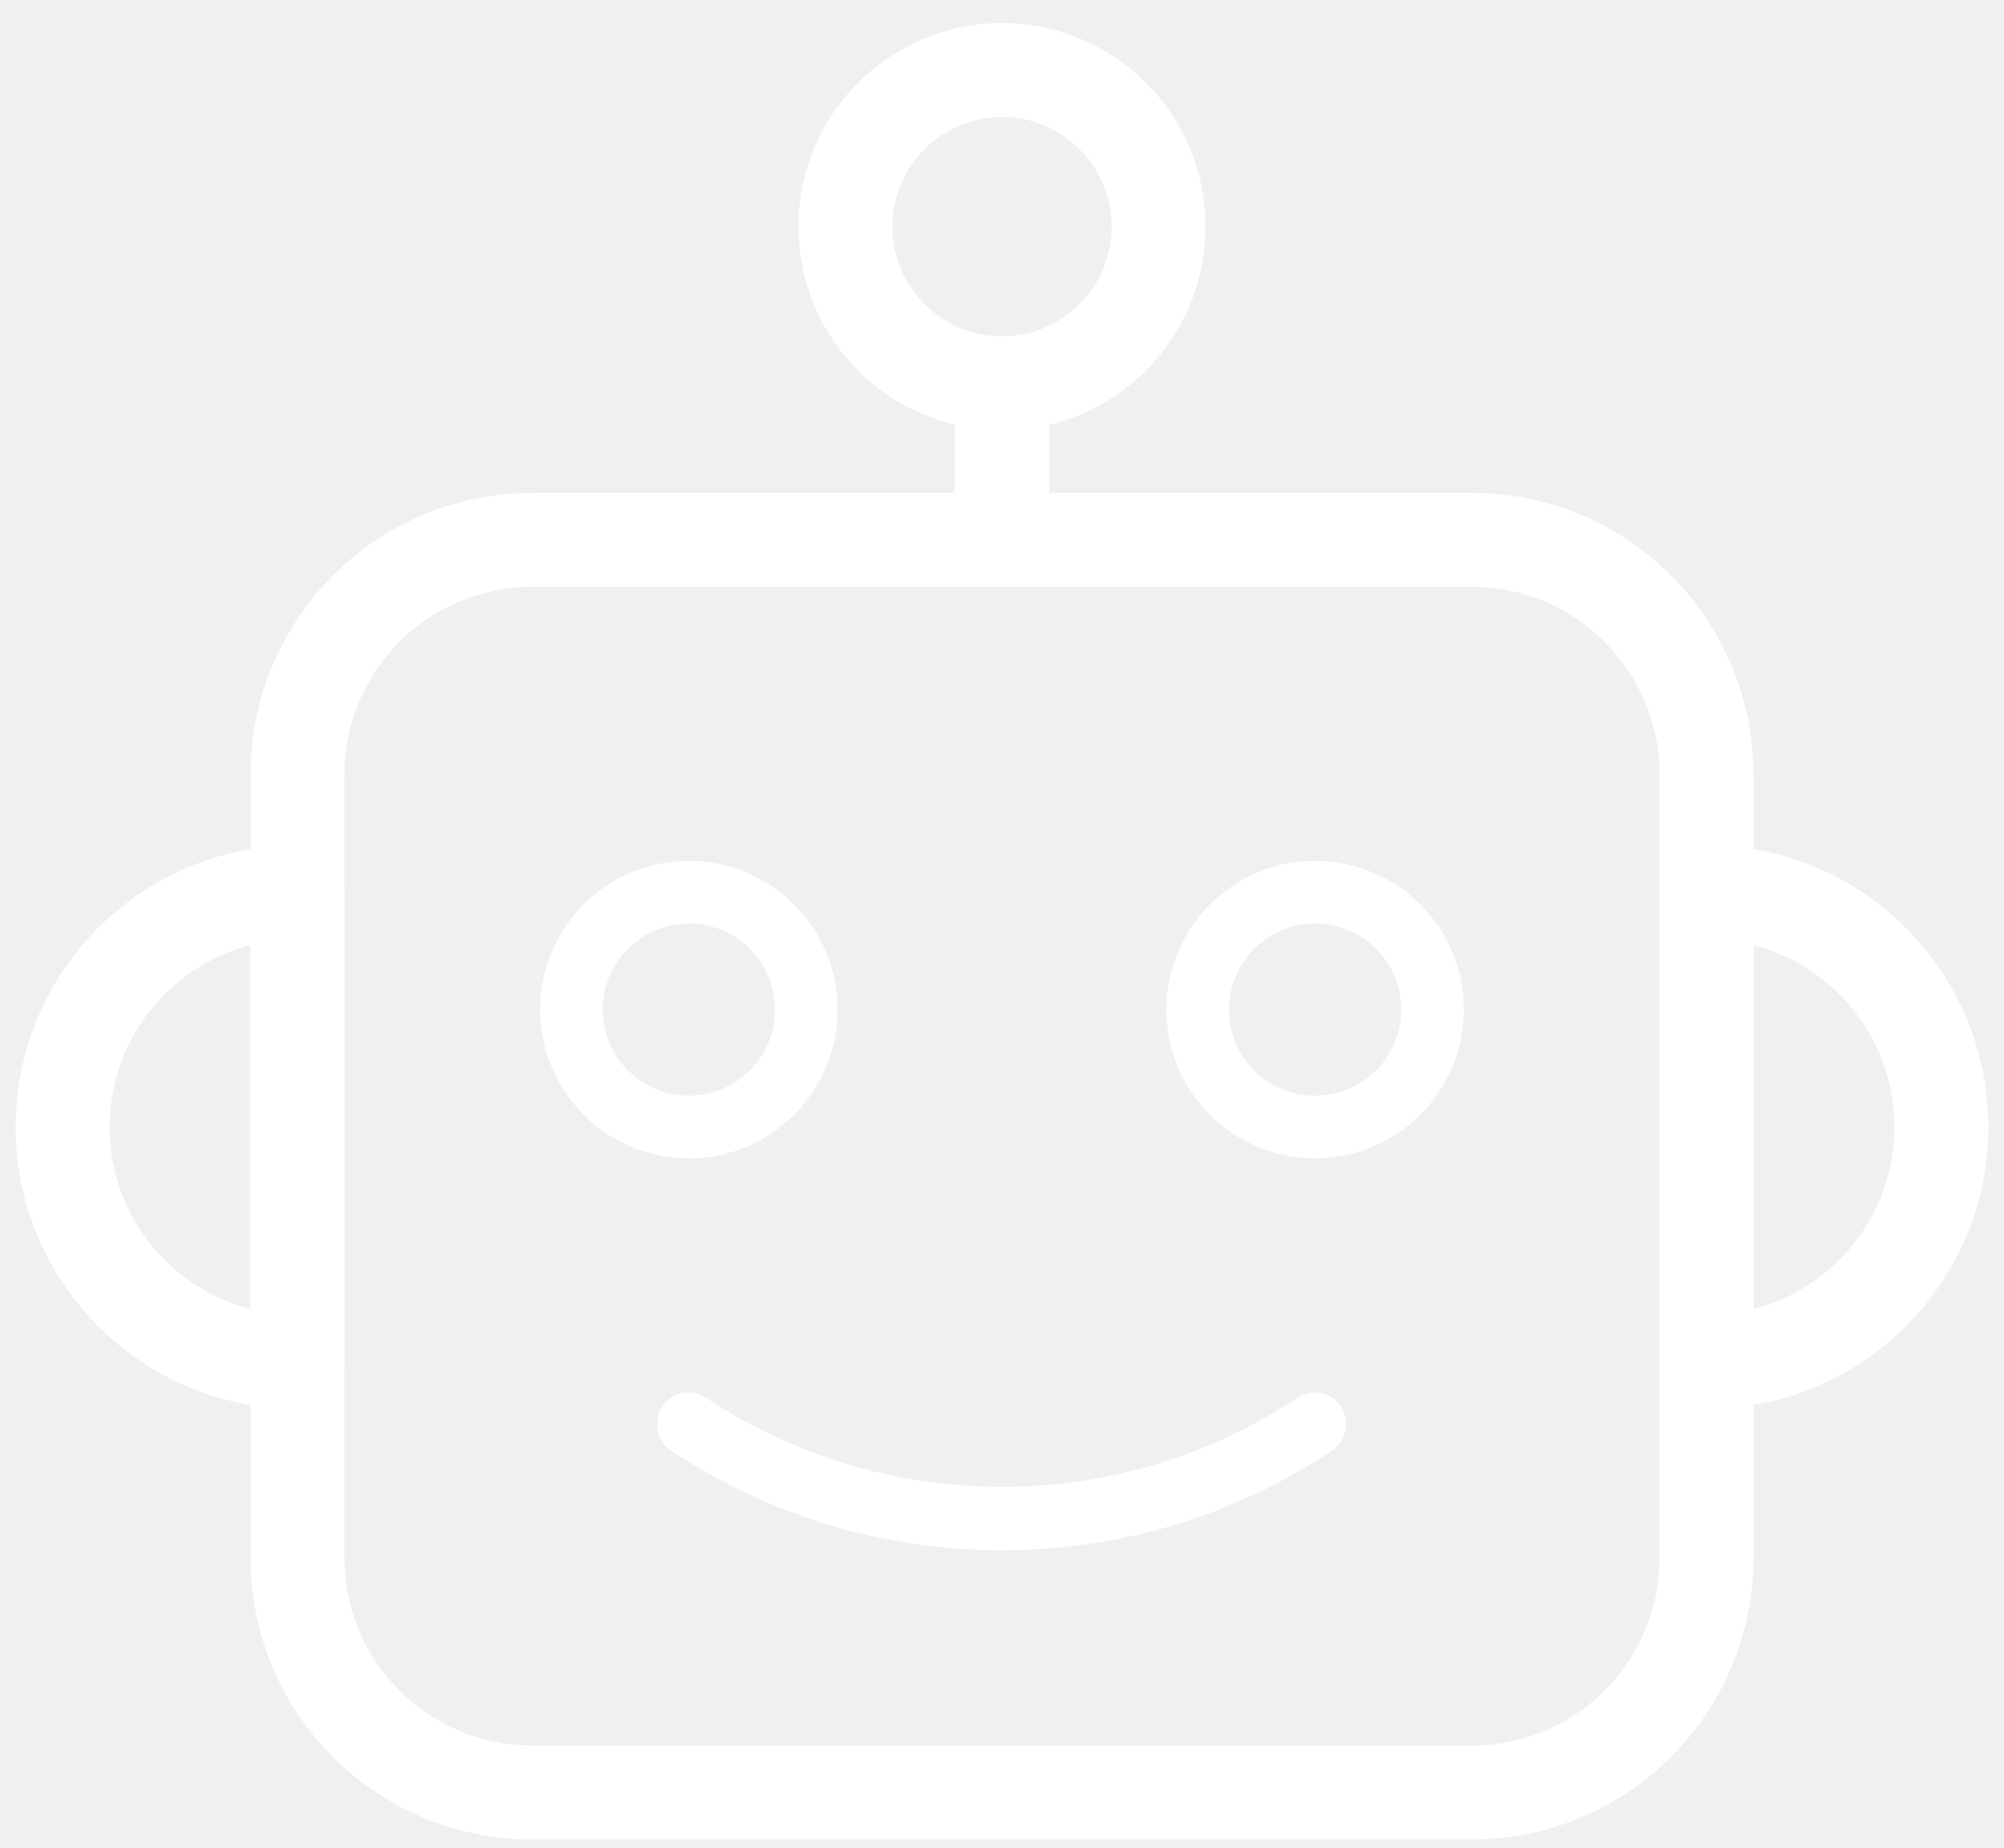
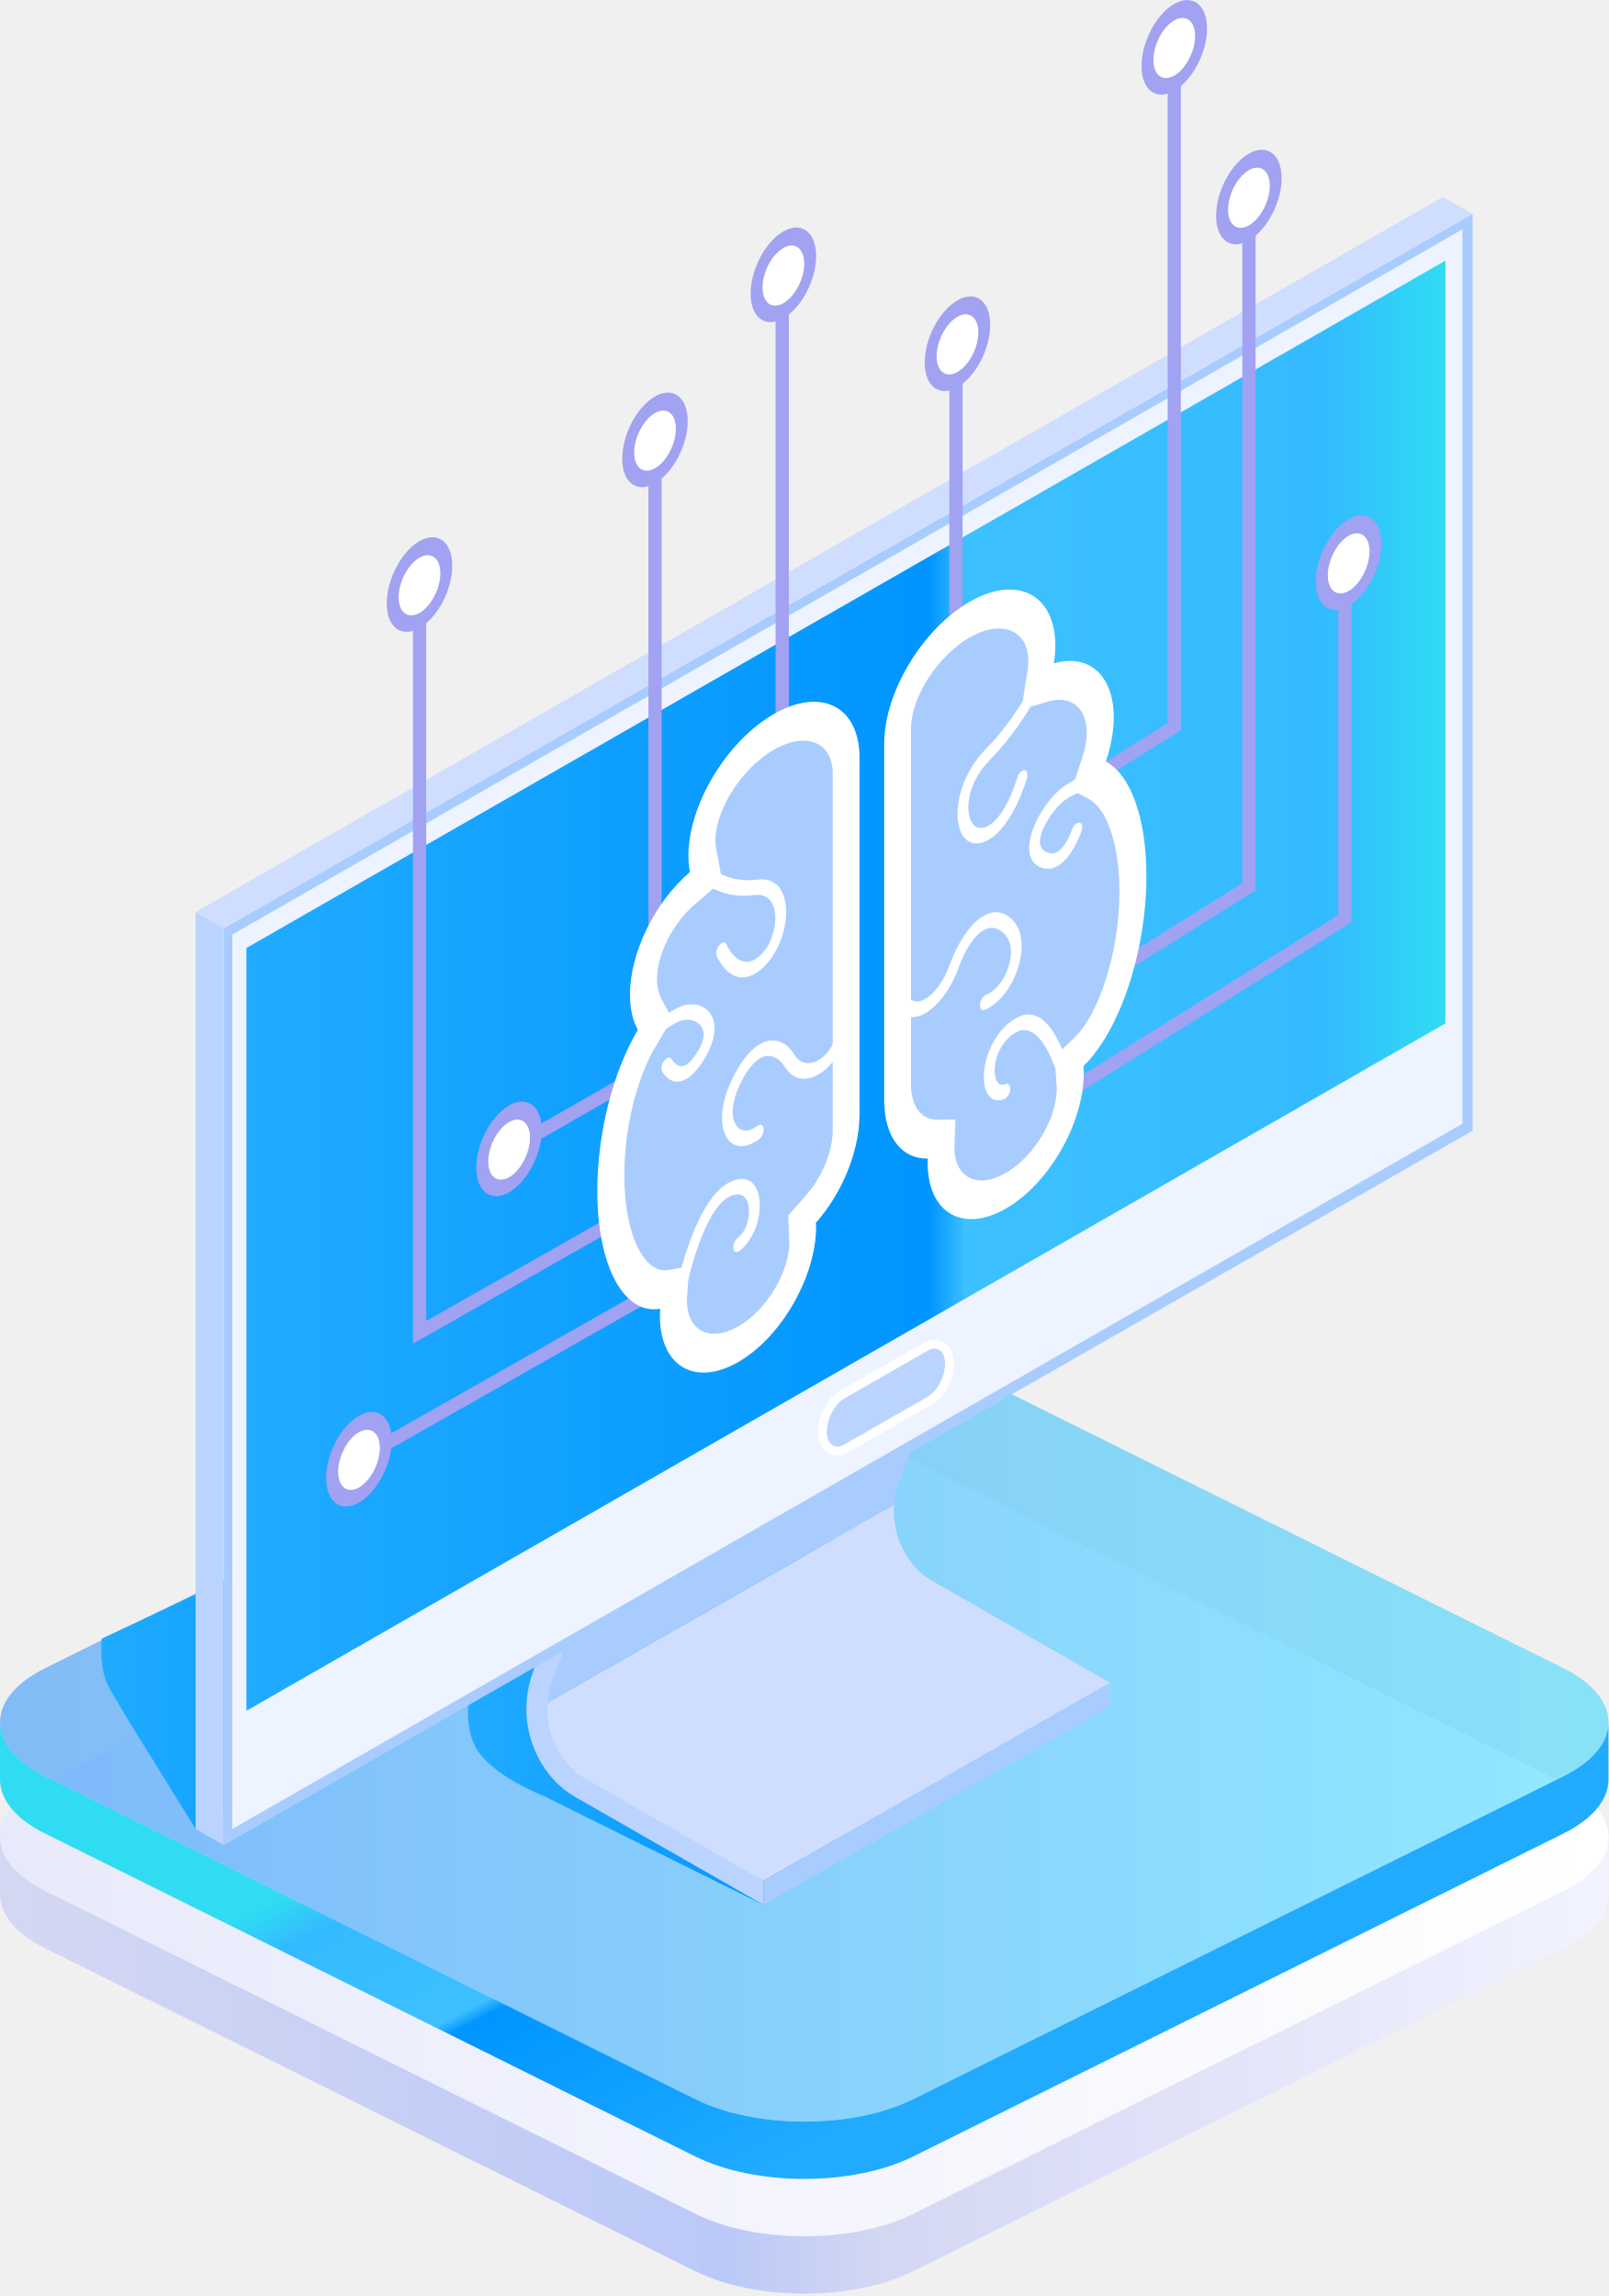
- <svg xmlns="http://www.w3.org/2000/svg" width="64" height="59" viewBox="0 0 64 59" fill="none">
-   <path d="M47 17.238H17C12.858 17.238 9.5 20.595 9.5 24.738V49.737C9.5 53.88 12.858 57.237 17 57.237H47C51.142 57.237 54.5 53.88 54.5 49.737V24.738C54.5 20.595 51.142 17.238 47 17.238Z" stroke="white" stroke-width="3" stroke-linecap="round" stroke-linejoin="round" />
-   <path d="M32.013 12.238H31.988V17.238H32.013V12.238Z" stroke="white" stroke-width="3" stroke-linecap="round" stroke-linejoin="round" />
-   <path d="M22 35.987C24.071 35.987 25.75 34.309 25.75 32.237C25.75 30.166 24.071 28.488 22 28.488C19.929 28.488 18.25 30.166 18.25 32.237C18.25 34.309 19.929 35.987 22 35.987Z" stroke="white" stroke-width="2" stroke-linecap="round" stroke-linejoin="round" />
-   <path d="M42 35.987C44.071 35.987 45.75 34.309 45.75 32.237C45.75 30.166 44.071 28.488 42 28.488C39.929 28.488 38.25 30.166 38.25 32.237C38.25 34.309 39.929 35.987 42 35.987Z" stroke="white" stroke-width="2" stroke-linecap="round" stroke-linejoin="round" />
-   <path d="M32 12.238C34.761 12.238 37 9.999 37 7.237C37 4.476 34.761 2.237 32 2.237C29.239 2.237 27 4.476 27 7.237C27 9.999 29.239 12.238 32 12.238Z" stroke="white" stroke-width="3" stroke-linecap="round" stroke-linejoin="round" />
-   <path d="M54.5 28.488C58.638 28.488 62 31.85 62 35.987C62 40.125 58.638 43.487 54.5 43.487V28.488Z" stroke="white" stroke-width="3" stroke-linecap="round" stroke-linejoin="round" />
-   <path d="M9.5 28.488C5.362 28.488 2 31.85 2 35.987C2 40.125 5.362 43.487 9.5 43.487V28.488Z" stroke="white" stroke-width="3" stroke-linecap="round" stroke-linejoin="round" />
-   <path d="M32 48.5C28.425 48.5 24.962 47.462 21.988 45.487V45.462C24.975 47.438 28.425 48.475 32 48.475C35.575 48.475 39.025 47.438 41.987 45.462V45.487C39.025 47.462 35.575 48.5 32 48.5Z" stroke="white" stroke-width="2" stroke-linecap="round" stroke-linejoin="round" />
+ <svg xmlns="http://www.w3.org/2000/svg" width="124" height="177" viewBox="0 0 124 177" fill="none">
+   <path d="M124 141.607C124 140.101 122.843 138.594 120.522 137.439L70.389 112.543C65.754 110.244 58.24 110.244 53.611 112.543L3.478 137.439C1.157 138.594 0 140.101 0 141.607V146.026C0 147.532 1.157 149.045 3.478 150.194L53.611 175.09C58.246 177.389 65.76 177.389 70.389 175.09L120.522 150.194C122.837 149.045 124 147.532 124 146.026V141.607Z" fill="url(#paint0_linear_2101_489)" />
+   <path d="M120.528 145.776L70.395 170.672C65.76 172.97 58.246 172.97 53.617 170.672L3.478 145.776C-1.157 143.477 -1.157 139.744 3.478 137.445L53.611 112.549C58.246 110.25 65.76 110.25 70.389 112.549L120.522 137.445C125.157 139.744 125.157 143.477 120.522 145.776H120.528Z" fill="url(#paint1_linear_2101_489)" />
+   <path d="M120.528 136.933L70.395 161.829C65.76 164.128 58.246 164.128 53.617 161.829L3.478 136.933C1.157 135.784 0 134.271 0 132.765V137.183C0 138.69 1.157 140.202 3.478 141.351L53.611 166.248C58.246 168.546 65.76 168.546 70.389 166.248L120.522 141.351C122.837 140.202 124 138.69 124 137.183V132.765C124 134.271 122.843 135.784 120.522 136.933H120.528Z" fill="url(#paint2_linear_2101_489)" />
+   <path opacity="0.5" d="M120.528 136.933L70.395 161.829C65.76 164.128 58.246 164.128 53.617 161.829L3.478 136.933C-1.157 134.634 -1.157 130.901 3.478 128.602L53.611 103.706C58.246 101.408 65.76 101.408 70.389 103.706L120.522 128.602C125.158 130.901 125.158 134.634 120.522 136.933H120.528Z" fill="url(#paint3_linear_2101_489)" />
+   <path d="M63.649 115.222L36.106 130.943C35.998 132.348 36.118 133.735 36.706 134.76C37.941 136.927 41.899 138.445 41.899 138.445L58.852 146.847L78.659 129.871L80.278 130.8V128.942L66.54 121.07C64.77 120.058 63.457 117.771 63.649 115.222Z" fill="url(#paint4_linear_2101_489)" />
+   <path d="M35.704 113.186L7.838 126.328C7.73 127.733 7.85 129.121 8.437 130.145C9.673 132.312 10.272 133.229 10.272 133.229L15.082 140.994L49.719 122.052L52.01 126.179V124.321L38.271 116.449C36.502 115.437 35.519 115.729 35.704 113.18V113.186Z" fill="url(#paint5_linear_2101_489)" />
+   <path d="M68.932 115.996L41.389 131.717C41.281 133.122 41.401 134.509 41.989 135.534C43.224 137.701 47.182 139.22 47.182 139.22L58.852 144.99L83.942 130.645L85.561 131.574V129.716L71.823 121.844C70.054 120.832 68.74 118.545 68.932 115.996Z" fill="#CFDEFF" />
+   <path d="M69.394 113.99C70.791 110.476 74.923 99.139 74.965 99.026L73.442 98.478C73.418 98.537 72.332 101.521 71.091 104.885C65.994 107.916 45.161 119.861 45.161 119.861C45.161 119.861 42.937 125.351 42.259 127.477C41.905 128.59 41.509 130.162 41.389 131.717L68.932 115.996C68.98 115.341 69.124 114.663 69.394 113.99Z" fill="#A9CCFF" />
+   <path d="M58.852 144.99L45.113 137.112C42.889 135.837 41.371 132.55 42.679 129.257C44.076 125.744 48.208 114.407 48.249 114.293L46.726 113.746C46.684 113.859 42.559 125.173 41.173 128.668C39.548 132.771 41.485 136.891 44.304 138.505L58.852 146.841V144.984V144.99Z" fill="#BBD4FF" />
+   <path d="M85.561 129.716L58.852 144.99V146.841L85.561 131.574V129.716Z" fill="#A9CCFF" />
+   <path d="M17.253 142.244V71.557L113.53 16.482V87.164L17.253 142.244Z" fill="#A9CCFF" />
+   <path d="M112.744 86.628L17.912 140.994V72.045L112.744 17.679V86.628Z" fill="#EEF4FF" />
+   <path d="M111.431 78.893L18.998 131.883V73.081L111.431 20.091V78.893Z" fill="url(#paint6_linear_2101_489)" />
+   <path d="M64.561 112.191C63.841 112.191 63.073 111.614 63.073 110.351C63.073 109.089 63.811 107.761 64.752 107.225L71.181 103.539C71.469 103.373 71.763 103.289 72.05 103.289C72.77 103.289 73.538 103.867 73.538 105.129C73.538 106.392 72.8 107.719 71.859 108.255L65.43 111.941C65.142 112.108 64.849 112.191 64.561 112.191Z" fill="white" />
+   <path d="M65.088 111.364L71.517 107.678C72.254 107.255 72.86 106.112 72.86 105.129C72.86 104.153 72.254 103.7 71.517 104.123L65.088 107.809C64.351 108.232 63.745 109.381 63.745 110.357C63.745 111.334 64.351 111.786 65.088 111.364Z" fill="#BBD4FF" />
+   <path d="M17.253 71.557L15.082 70.306V140.994L17.253 142.244V71.557Z" fill="#BBD4FF" />
+   <path d="M113.53 16.482L111.221 15.19L15.082 70.306L17.253 71.557L113.53 16.482Z" fill="#CFDEFF" />
+   <path d="M31.837 103.581V45.065H32.856V101.836L50.438 91.856L50.942 92.732L31.837 103.581Z" fill="#A2A2F2" />
+   <path d="M29.906 111.798L50.942 99.853L50.372 99.014L29.906 110.637V111.798Z" fill="#A2A2F2" />
+   <path d="M55.484 78.734L38.734 88.333L39.244 89.21L55.994 79.611L55.484 78.734Z" fill="#A2A2F2" />
+   <path d="M36.718 90.016C36.718 91.862 37.851 92.714 39.242 91.916C40.64 91.118 41.767 88.968 41.767 87.122C41.767 85.276 40.634 84.425 39.242 85.223C37.845 86.021 36.718 88.17 36.718 90.016Z" fill="#A2A2F2" />
+   <path d="M37.641 89.546C37.641 90.719 38.361 91.261 39.248 90.755C40.136 90.249 40.856 88.879 40.856 87.706C40.856 86.533 40.136 85.991 39.248 86.497C38.361 87.003 37.641 88.373 37.641 89.546Z" fill="white" />
+   <path d="M29.816 46.512C29.816 48.358 30.949 49.209 32.34 48.411C33.737 47.613 34.865 45.464 34.865 43.618C34.865 41.772 33.731 40.92 32.34 41.718C30.943 42.516 29.816 44.666 29.816 46.512Z" fill="#A2A2F2" />
+   <path d="M30.733 46.041C30.733 47.214 31.453 47.756 32.34 47.25C33.228 46.744 33.947 45.374 33.947 44.201C33.947 43.028 33.228 42.486 32.34 42.992C31.453 43.499 30.733 44.868 30.733 46.041Z" fill="white" />
+   <path d="M25.144 113.936C25.144 115.782 26.278 116.634 27.669 115.836C29.066 115.038 30.194 112.888 30.194 111.042C30.194 109.196 29.06 108.345 27.669 109.143C26.272 109.941 25.144 112.09 25.144 113.936Z" fill="#A2A2F2" />
+   <path d="M26.068 113.46C26.068 114.633 26.787 115.175 27.675 114.669C28.562 114.162 29.282 112.793 29.282 111.62C29.282 110.447 28.562 109.905 27.675 110.411C26.787 110.917 26.068 112.287 26.068 113.46Z" fill="white" />
+   <path d="M84.266 76.475L83.726 75.618L95.773 68.085V15.935H96.793V68.639L84.266 76.475Z" fill="#A2A2F2" />
+   <path d="M76.992 88.111L76.446 87.259L103.173 70.545V43.374H104.193V71.098L76.992 88.111Z" fill="#A2A2F2" />
+   <path d="M78.515 64.126L77.969 63.274L90.017 55.741V4.127H91.036V56.295L78.515 64.126Z" fill="#A2A2F2" />
+   <path d="M74.209 27.445H73.19V55.402H74.209V27.445Z" fill="#A2A2F2" />
+   <path d="M60.813 21.187H59.793V59.04H60.813V21.187Z" fill="#A2A2F2" />
+   <path d="M51.008 35.168H49.989V73.022H51.008V35.168Z" fill="#A2A2F2" />
+   <path d="M66.264 58.421C66.264 54.467 63.313 52.949 59.667 55.039C56.027 57.129 53.071 62.029 53.071 65.983C53.071 66.43 53.113 66.841 53.185 67.228C50.54 69.485 48.567 73.379 48.567 76.69C48.567 77.785 48.789 78.691 49.173 79.393C47.314 82.519 46.049 87.224 46.049 91.797C46.049 97.68 48.136 101.384 50.9 100.89C50.888 101.074 50.876 101.265 50.876 101.449C50.876 105.32 53.569 106.916 56.897 105.01C60.225 103.105 62.917 98.418 62.917 94.548C62.917 94.447 62.906 94.357 62.906 94.256C64.837 92.083 66.198 88.933 66.258 86.122H66.264V58.486C66.264 58.486 66.264 58.445 66.264 58.421Z" fill="white" />
+   <path d="M56.897 102.259C54.72 103.504 52.957 102.604 52.957 100.258C52.957 100.157 52.963 100.05 52.975 99.949L53.125 97.626L51.5 97.912C49.845 98.204 48.13 95.554 48.13 90.6C48.13 87.033 49.065 83.157 50.51 80.733L51.824 78.53L50.996 77.017C50.768 76.594 50.648 76.082 50.648 75.493C50.648 73.552 51.872 71.158 53.617 69.669L55.679 67.913L55.218 65.459C55.176 65.233 55.152 65.013 55.152 64.792C55.152 62.399 57.221 59.189 59.673 57.784C62.102 56.39 64.153 57.2 64.195 59.54C64.195 59.582 64.195 59.63 64.195 59.671V62.422V86.95V87.23C64.153 88.879 63.355 90.772 62.114 92.178L60.771 93.69L60.843 95.578C60.843 95.643 60.843 95.703 60.855 95.763V95.733C60.855 98.085 59.086 101.009 56.915 102.259H56.897Z" fill="#A9CCFF" />
+   <path d="M58.204 75.058C58.204 75.058 58.15 75.088 58.126 75.1C56.273 76.088 55.296 73.79 55.254 73.695C55.164 73.468 55.254 73.093 55.464 72.849C55.673 72.605 55.919 72.593 56.009 72.813C56.015 72.831 56.813 74.695 58.144 73.986C59.08 73.492 59.613 72.266 59.739 71.259C59.883 70.098 59.547 68.818 58.126 69.002C55.584 69.336 54.18 67.966 54.12 67.907C53.97 67.758 53.994 67.401 54.168 67.103C54.342 66.805 54.606 66.686 54.756 66.835C54.768 66.847 56.075 68.115 58.39 67.811C60.195 67.573 60.777 69.235 60.561 70.985C60.345 72.724 59.38 74.379 58.204 75.058Z" fill="white" />
+   <path d="M52.375 100.556C52.339 100.58 52.303 100.592 52.261 100.598C52.039 100.645 51.914 100.413 51.974 100.086C52.028 99.788 53.383 92.696 56.159 91.189C57.73 90.332 58.51 91.386 58.57 92.726C58.636 94.143 57.976 95.703 57.005 96.435C56.777 96.602 56.567 96.513 56.537 96.233C56.507 95.947 56.663 95.584 56.891 95.411C57.52 94.941 57.772 93.97 57.742 93.268C57.706 92.44 57.263 91.684 56.147 92.297C56.135 92.297 56.129 92.309 56.117 92.315C54.348 93.327 53.107 98.144 52.771 99.919C52.723 100.193 52.555 100.449 52.369 100.55L52.375 100.556Z" fill="white" />
+   <path d="M58.138 88.063C57.257 88.569 56.441 88.421 55.991 87.634C55.446 86.682 55.584 85.062 56.345 83.401C57.239 81.448 58.15 80.691 58.762 80.4C59.691 79.953 60.591 80.275 61.227 81.293C61.676 82.007 62.396 82.15 63.145 81.704C63.673 81.382 64.117 80.793 64.339 80.132C64.447 79.804 64.699 79.56 64.902 79.584C65.106 79.614 65.178 79.899 65.07 80.233C64.71 81.329 64.003 82.281 63.169 82.787C62.114 83.43 61.124 83.24 60.519 82.269C60.021 81.483 59.361 81.209 58.702 81.531C58.114 81.817 57.514 82.579 56.981 83.734C56.435 84.925 56.333 86.027 56.711 86.682C57.053 87.277 57.712 87.319 58.396 86.795C58.624 86.616 58.834 86.706 58.87 86.985C58.906 87.265 58.75 87.634 58.522 87.813C58.39 87.914 58.264 88.004 58.138 88.075V88.063Z" fill="white" />
+   <path d="M52.903 83.18C52.753 83.264 52.603 83.323 52.453 83.359C51.56 83.556 51.068 82.638 51.044 82.597C50.936 82.388 51.014 82.013 51.218 81.757C51.422 81.495 51.674 81.454 51.782 81.662C51.782 81.662 52.129 82.299 52.675 82.174C52.945 82.115 53.221 81.876 53.527 81.454C54.09 80.668 54.324 80.025 54.228 79.53C54.06 78.697 53.059 78.423 52.339 78.75C51.386 79.185 50.588 79.905 50.163 80.292C49.881 80.549 49.737 80.68 49.581 80.697C49.365 80.727 49.245 80.483 49.317 80.156C49.377 79.876 49.563 79.62 49.743 79.536C49.791 79.495 49.863 79.429 49.959 79.346C50.432 78.917 51.32 78.119 52.411 77.619C53.449 77.148 54.78 77.523 55.038 78.816C55.146 79.352 55.146 80.495 53.964 82.138C53.611 82.633 53.251 82.984 52.903 83.186V83.18Z" fill="white" />
+   <path d="M68.165 57.331C68.165 53.377 71.115 48.477 74.761 46.387C78.401 44.297 81.357 45.815 81.357 49.769C81.357 50.215 81.315 50.68 81.243 51.144C83.888 50.364 85.861 52.002 85.861 55.313C85.861 56.408 85.639 57.563 85.255 58.707C87.114 59.701 88.379 62.958 88.379 67.532C88.379 73.415 86.293 79.506 83.528 82.186C83.54 82.359 83.552 82.531 83.552 82.716C83.552 86.587 80.86 91.273 77.531 93.178C74.209 95.084 71.511 93.488 71.511 89.617C71.511 89.516 71.523 89.415 71.523 89.314C69.586 89.355 68.231 87.766 68.171 85.02H68.165V57.391C68.165 57.391 68.165 57.349 68.165 57.325V57.331Z" fill="white" />
+   <path d="M77.525 90.433C79.702 89.189 81.471 86.259 81.471 83.907C81.471 83.806 81.465 83.71 81.453 83.615L81.303 81.466L82.928 79.894C84.584 78.286 86.299 73.671 86.299 68.723C86.299 65.156 85.363 62.351 83.918 61.583L82.605 60.886L83.432 58.427C83.66 57.742 83.78 57.093 83.78 56.504C83.78 54.562 82.557 53.568 80.812 54.08L78.749 54.688L79.21 51.698C79.252 51.418 79.276 51.18 79.276 50.96C79.276 48.566 77.208 47.732 74.755 49.138C72.326 50.531 70.275 53.687 70.234 56.075C70.234 56.117 70.234 56.158 70.234 56.206V58.957V83.758C70.275 85.366 71.073 86.348 72.314 86.325L73.658 86.295L73.586 88.266C73.586 88.331 73.586 88.397 73.574 88.462V88.438C73.574 90.79 75.343 91.69 77.513 90.439L77.525 90.433Z" fill="#A9CCFF" />
+   <path d="M76.218 64.733C76.218 64.733 76.272 64.703 76.296 64.685C78.149 63.542 79.127 60.13 79.169 59.987C79.258 59.66 79.169 59.386 78.959 59.386C78.749 59.386 78.503 59.648 78.413 59.981C78.407 60.011 77.609 62.786 76.278 63.608C75.343 64.185 74.809 63.566 74.683 62.708C74.539 61.714 74.875 60.047 76.296 58.6C78.839 56.015 80.242 53.038 80.302 52.913C80.452 52.597 80.428 52.264 80.254 52.169C80.08 52.073 79.816 52.252 79.666 52.568C79.654 52.597 78.347 55.36 76.032 57.706C74.227 59.535 73.646 61.869 73.862 63.369C74.077 64.858 75.043 65.412 76.218 64.739V64.733Z" fill="white" />
+   <path d="M82.047 83.544C82.083 83.52 82.119 83.496 82.161 83.46C82.383 83.252 82.509 82.877 82.449 82.621C82.395 82.382 81.04 76.845 78.263 78.524C76.692 79.465 75.912 81.412 75.852 82.823C75.786 84.312 76.446 85.116 77.418 84.734C77.645 84.639 77.855 84.312 77.885 83.996C77.915 83.681 77.759 83.49 77.531 83.579C76.902 83.829 76.65 83.145 76.68 82.412C76.716 81.537 77.16 80.281 78.275 79.614C78.287 79.614 78.293 79.602 78.305 79.596C80.074 78.583 81.315 81.966 81.651 83.365C81.699 83.579 81.867 83.645 82.053 83.538L82.047 83.544Z" fill="white" />
+   <path d="M76.284 77.66C77.166 77.154 77.981 76.071 78.431 74.772C78.977 73.2 78.839 71.73 78.077 70.938C77.184 70.009 76.272 70.3 75.66 70.705C74.731 71.325 73.832 72.682 73.196 74.427C72.746 75.66 72.026 76.624 71.277 77.041C70.749 77.327 70.305 77.25 70.084 76.839C69.976 76.63 69.724 76.678 69.52 76.934C69.316 77.196 69.244 77.571 69.352 77.774C69.712 78.452 70.419 78.595 71.253 78.149C72.308 77.577 73.298 76.255 73.903 74.594C74.395 73.236 75.061 72.212 75.721 71.771C76.308 71.384 76.908 71.456 77.442 72.004C77.987 72.569 78.089 73.552 77.711 74.641C77.37 75.63 76.71 76.428 76.026 76.684C75.798 76.767 75.588 77.095 75.553 77.416C75.517 77.738 75.672 77.928 75.9 77.845C76.032 77.797 76.158 77.738 76.284 77.66Z" fill="white" />
+   <path d="M81.519 66.769C81.669 66.686 81.819 66.573 81.969 66.436C82.862 65.602 83.354 64.126 83.378 64.06C83.486 63.733 83.408 63.441 83.204 63.417C83.001 63.387 82.749 63.637 82.641 63.965C82.641 63.971 82.293 64.995 81.747 65.501C81.477 65.751 81.201 65.835 80.896 65.757C80.332 65.62 80.098 65.245 80.194 64.638C80.362 63.613 81.363 62.19 82.083 61.69C83.036 61.029 83.834 60.839 84.26 60.731C84.542 60.666 84.686 60.63 84.841 60.469C85.057 60.249 85.177 59.868 85.105 59.624C85.045 59.415 84.859 59.368 84.68 59.493C84.632 59.511 84.56 59.529 84.464 59.546C83.99 59.66 83.102 59.88 82.011 60.63C80.974 61.345 79.642 63.25 79.384 64.84C79.276 65.495 79.276 66.644 80.458 66.936C80.812 67.025 81.171 66.966 81.519 66.763V66.769Z" fill="white" />
+   <path d="M47.968 35.359C47.968 37.205 49.101 38.056 50.492 37.258C51.89 36.46 53.017 34.311 53.017 32.465C53.017 30.619 51.884 29.767 50.492 30.565C49.095 31.363 47.968 33.513 47.968 35.359Z" fill="#A2A2F2" />
+   <path d="M48.891 34.888C48.891 36.061 49.611 36.603 50.498 36.097C51.386 35.591 52.105 34.221 52.105 33.048C52.105 31.875 51.386 31.333 50.498 31.84C49.611 32.346 48.891 33.715 48.891 34.888Z" fill="white" />
+   <path d="M57.868 22.634C57.868 24.48 59.002 25.331 60.393 24.533C61.79 23.735 62.917 21.586 62.917 19.74C62.917 17.894 61.784 17.042 60.393 17.84C58.996 18.638 57.868 20.788 57.868 22.634Z" fill="#A2A2F2" />
+   <path d="M58.786 22.163C58.786 23.336 59.505 23.878 60.393 23.372C61.28 22.866 62 21.496 62 20.323C62 19.15 61.28 18.608 60.393 19.114C59.505 19.621 58.786 20.99 58.786 22.163Z" fill="white" />
+   <path d="M71.289 27.945C71.289 29.791 72.422 30.643 73.814 29.845C75.211 29.047 76.338 26.897 76.338 25.051C76.338 23.205 75.205 22.354 73.814 23.152C72.416 23.95 71.289 26.099 71.289 27.945Z" fill="#A2A2F2" />
+   <path d="M72.206 27.469C72.206 28.642 72.926 29.184 73.814 28.677C74.701 28.171 75.421 26.802 75.421 25.629C75.421 24.456 74.701 23.914 73.814 24.42C72.926 24.926 72.206 26.296 72.206 27.469Z" fill="white" />
+   <path d="M93.753 16.637C93.753 18.483 94.886 19.335 96.277 18.537C97.674 17.739 98.802 15.589 98.802 13.743C98.802 11.897 97.668 11.046 96.277 11.844C94.88 12.642 93.753 14.791 93.753 16.637Z" fill="#A2A2F2" />
+   <path d="M94.676 16.167C94.676 17.34 95.396 17.882 96.283 17.376C97.171 16.869 97.89 15.5 97.89 14.327C97.89 13.154 97.171 12.612 96.283 13.118C95.396 13.624 94.676 14.994 94.676 16.167Z" fill="white" />
+   <path d="M101.44 44.821C101.44 46.666 102.574 47.518 103.965 46.72C105.362 45.922 106.49 43.773 106.49 41.927C106.49 40.081 105.356 39.229 103.965 40.027C102.568 40.825 101.44 42.975 101.44 44.821Z" fill="#A2A2F2" />
+   <path d="M102.364 44.35C102.364 45.523 103.083 46.065 103.971 45.559C104.858 45.053 105.578 43.683 105.578 42.51C105.578 41.337 104.858 40.795 103.971 41.301C103.083 41.808 102.364 43.177 102.364 44.35Z" fill="white" />
+   <path d="M88.002 5.097C88.002 6.943 89.135 7.795 90.526 6.997C91.924 6.199 93.051 4.049 93.051 2.203C93.051 0.357 91.918 -0.494 90.526 0.304C89.129 1.102 88.002 3.251 88.002 5.097Z" fill="#A2A2F2" />
+   <path d="M88.919 4.621C88.919 5.794 89.639 6.336 90.526 5.83C91.414 5.323 92.133 3.954 92.133 2.781C92.133 1.608 91.414 1.066 90.526 1.572C89.639 2.078 88.919 3.448 88.919 4.621Z" fill="white" />
+   <defs>
+     <linearGradient id="paint0_linear_2101_489" x1="0.636" y1="143.817" x2="123.37" y2="143.817" gradientUnits="userSpaceOnUse">
+       <stop stop-color="#D3D7F2" />
+       <stop offset="0.45" stop-color="#BBC9F8" />
+       <stop offset="0.55" stop-color="#D3D7F2" />
+       <stop offset="1" stop-color="#F2F3FF" />
+     </linearGradient>
+     <linearGradient id="paint1_linear_2101_489" x1="2.6701e-05" y1="141.607" x2="124" y2="141.607" gradientUnits="userSpaceOnUse">
+       <stop stop-color="#E8EAFB" />
+       <stop offset="1" stop-color="white" />
+     </linearGradient>
+     <linearGradient id="paint2_linear_2101_489" x1="74.497" y1="159.132" x2="58.069" y2="127.436" gradientUnits="userSpaceOnUse">
+       <stop stop-color="#20ABFF" />
+       <stop offset="0.57" stop-color="#0095FF" />
+       <stop offset="0.6" stop-color="#3DC0FF" />
+       <stop offset="0.9" stop-color="#33BBFF" />
+       <stop offset="1" stop-color="#30DCF2" />
+     </linearGradient>
+     <linearGradient id="paint3_linear_2101_489" x1="0" y1="132.765" x2="122.693" y2="132.765" gradientUnits="userSpaceOnUse">
+       <stop stop-color="#1487FB" />
+       <stop offset="1" stop-color="#22D2FD" />
+     </linearGradient>
+     <linearGradient id="paint4_linear_2101_489" x1="36.07" y1="131.032" x2="80.278" y2="131.032" gradientUnits="userSpaceOnUse">
+       <stop stop-color="#20ABFF" />
+       <stop offset="0.57" stop-color="#0095FF" />
+       <stop offset="0.6" stop-color="#3DC0FF" />
+       <stop offset="0.9" stop-color="#33BBFF" />
+       <stop offset="1" stop-color="#30DCF2" />
+     </linearGradient>
+     <linearGradient id="paint5_linear_2101_489" x1="7.802" y1="127.09" x2="52.01" y2="127.09" gradientUnits="userSpaceOnUse">
+       <stop stop-color="#20ABFF" />
+       <stop offset="0.57" stop-color="#0095FF" />
+       <stop offset="0.6" stop-color="#3DC0FF" />
+       <stop offset="0.9" stop-color="#33BBFF" />
+       <stop offset="1" stop-color="#30DCF2" />
+     </linearGradient>
+     <linearGradient id="paint6_linear_2101_489" x1="18.998" y1="75.987" x2="111.431" y2="75.987" gradientUnits="userSpaceOnUse">
+       <stop stop-color="#20ABFF" />
+       <stop offset="0.57" stop-color="#0095FF" />
+       <stop offset="0.6" stop-color="#3DC0FF" />
+       <stop offset="0.9" stop-color="#33BBFF" />
+       <stop offset="1" stop-color="#30DCF2" />
+     </linearGradient>
+   </defs>
</svg>
